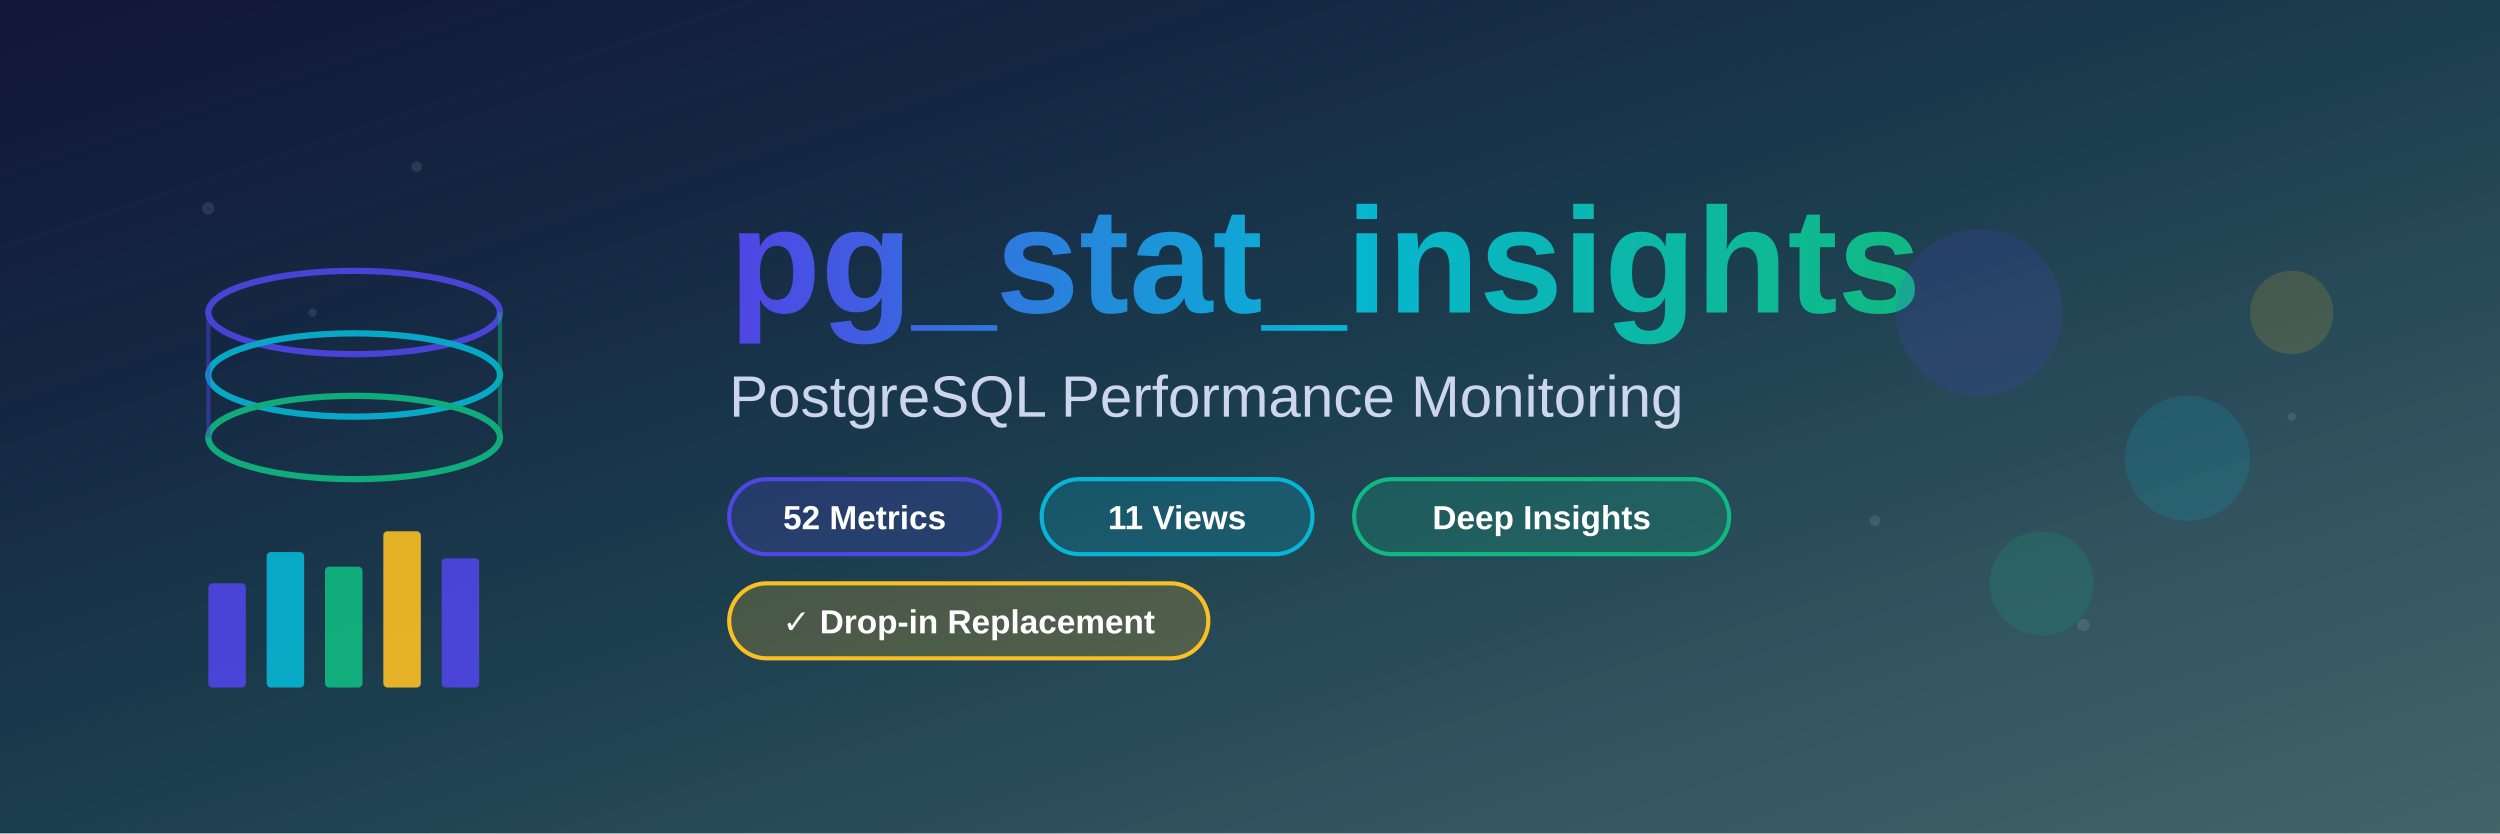
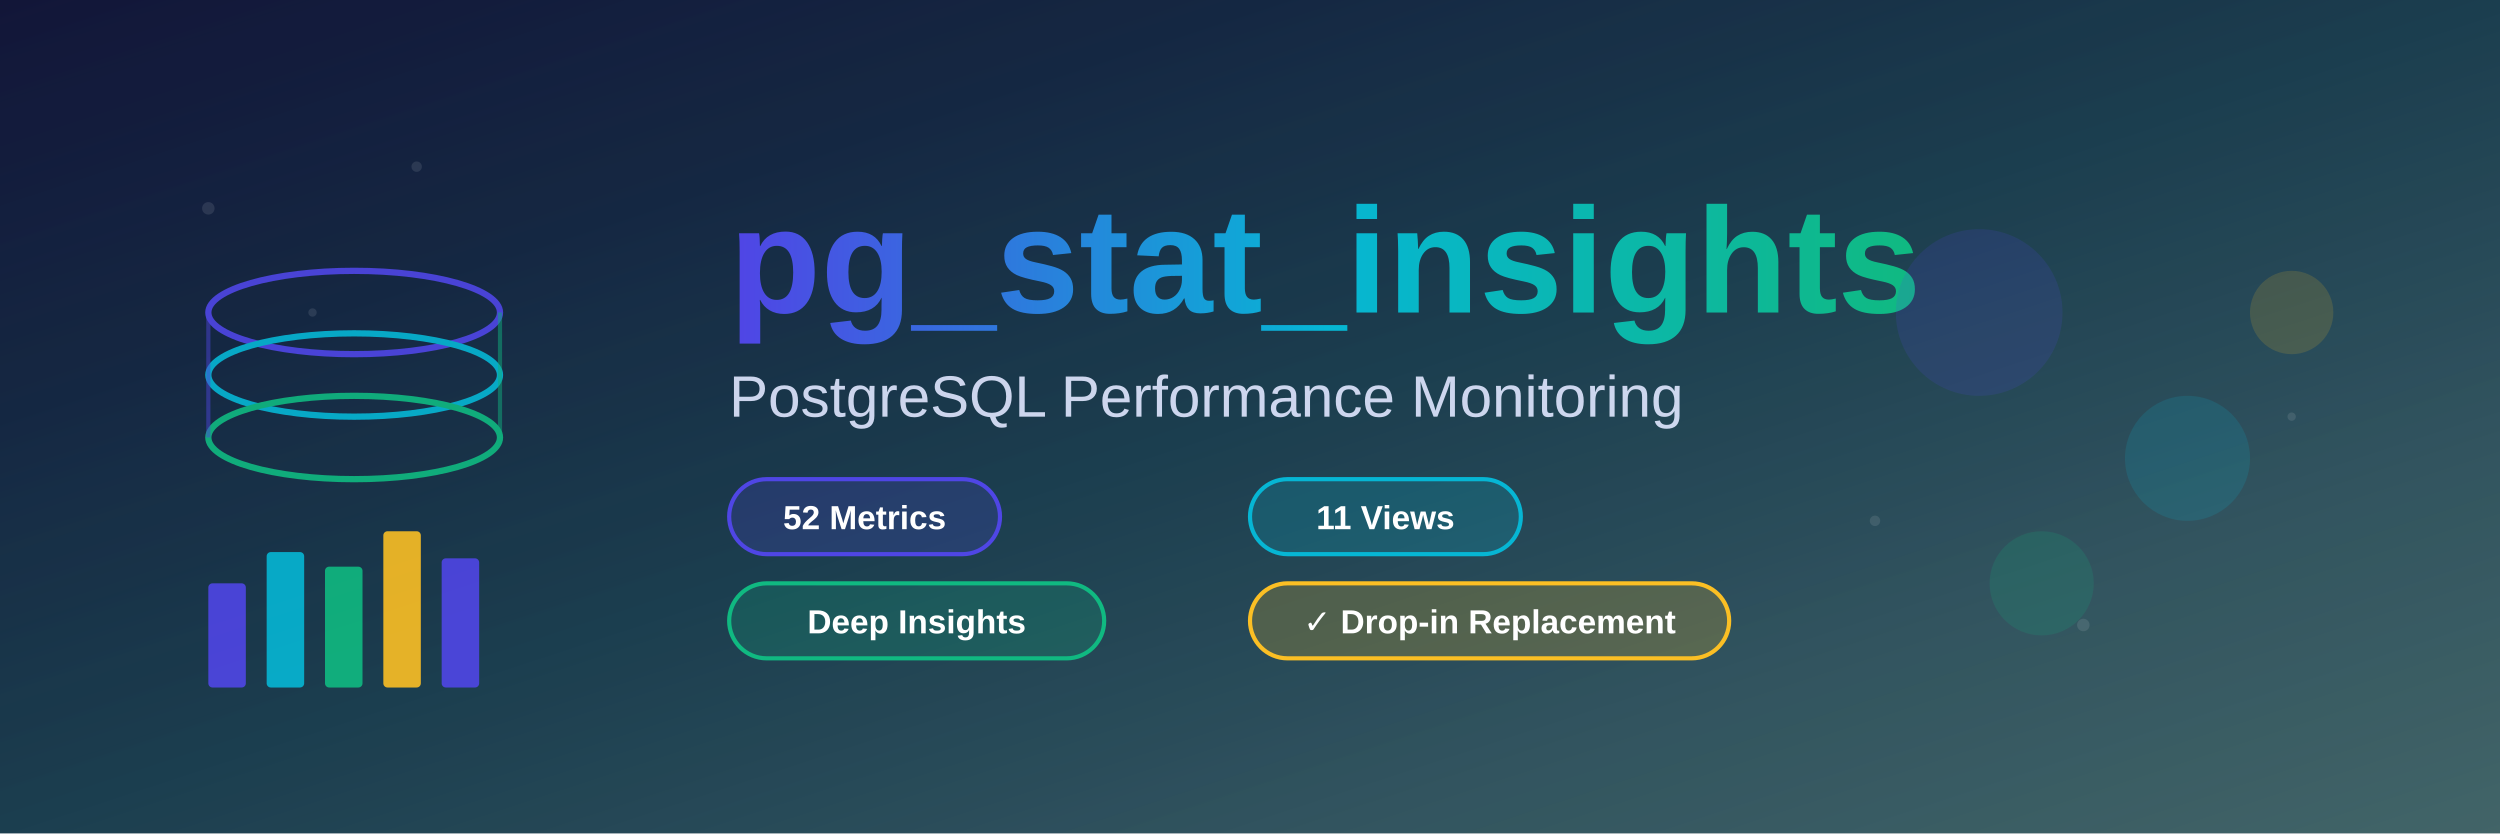
<svg xmlns="http://www.w3.org/2000/svg" width="1200" height="400" viewBox="0 0 1200 400">
  <defs>
    <linearGradient id="bgGradient" x1="0%" y1="0%" x2="100%" y2="100%">
      <stop offset="0%" style="stop-color:#070d1a;stop-opacity:1" />
      <stop offset="25%" style="stop-color:#111827;stop-opacity:1" />
      <stop offset="50%" style="stop-color:#1f2937;stop-opacity:1" />
      <stop offset="75%" style="stop-color:#374151;stop-opacity:1" />
      <stop offset="100%" style="stop-color:#4b5563;stop-opacity:1" />
    </linearGradient>
    <linearGradient id="overlayGradient" x1="0%" y1="0%" x2="100%" y2="100%">
      <stop offset="0%" style="stop-color:#4f46e5;stop-opacity:0.15" />
      <stop offset="50%" style="stop-color:#06b6d4;stop-opacity:0.15" />
      <stop offset="100%" style="stop-color:#10b981;stop-opacity:0.15" />
    </linearGradient>
    <linearGradient id="textGradient" x1="0%" y1="0%" x2="100%" y2="0%">
      <stop offset="0%" style="stop-color:#4f46e5;stop-opacity:1" />
      <stop offset="50%" style="stop-color:#06b6d4;stop-opacity:1" />
      <stop offset="100%" style="stop-color:#10b981;stop-opacity:1" />
    </linearGradient>
  </defs>
  <rect width="1200" height="400" fill="url(#bgGradient)" />
  <rect width="1200" height="400" fill="url(#overlayGradient)" />
  <g opacity="0.1">
    <circle cx="100" cy="100" r="3" fill="#fff" />
    <circle cx="150" cy="150" r="2" fill="#fff" />
    <circle cx="200" cy="80" r="2.5" fill="#fff" />
    <circle cx="1000" cy="300" r="3" fill="#fff" />
    <circle cx="1100" cy="200" r="2" fill="#fff" />
    <circle cx="900" cy="250" r="2.5" fill="#fff" />
  </g>
  <g transform="translate(80, 100)">
    <g opacity="0.9">
      <ellipse cx="90" cy="50" rx="70" ry="20" fill="none" stroke="#4f46e5" stroke-width="3" />
      <ellipse cx="90" cy="80" rx="70" ry="20" fill="none" stroke="#06b6d4" stroke-width="3" />
      <ellipse cx="90" cy="110" rx="70" ry="20" fill="none" stroke="#10b981" stroke-width="3" />
      <line x1="20" y1="50" x2="20" y2="110" stroke="#4f46e5" stroke-width="2" opacity="0.5" />
      <line x1="160" y1="50" x2="160" y2="110" stroke="#10b981" stroke-width="2" opacity="0.5" />
    </g>
    <g transform="translate(0, 140)">
      <rect x="20" y="40" width="18" height="50" fill="#4f46e5" rx="2" opacity="0.9" />
      <rect x="48" y="25" width="18" height="65" fill="#06b6d4" rx="2" opacity="0.9" />
      <rect x="76" y="32" width="18" height="58" fill="#10b981" rx="2" opacity="0.9" />
      <rect x="104" y="15" width="18" height="75" fill="#fbbf24" rx="2" opacity="0.9" />
      <rect x="132" y="28" width="18" height="62" fill="#4f46e5" rx="2" opacity="0.9" />
    </g>
  </g>
  <text x="350" y="150" font-family="Arial, sans-serif" font-size="72" font-weight="bold" fill="url(#textGradient)">
    pg_stat_insights
  </text>
  <text x="350" y="200" font-family="Arial, sans-serif" font-size="28" fill="#e0e7ff" opacity="0.9">
    PostgreSQL Performance Monitoring
  </text>
  <g transform="translate(350, 230)">
    <rect x="0" y="0" width="130" height="36" rx="18" fill="#4f46e5" opacity="0.2" />
    <rect x="0" y="0" width="130" height="36" rx="18" fill="none" stroke="#4f46e5" stroke-width="2" />
    <text x="65" y="24" font-family="Arial, sans-serif" font-size="16" font-weight="600" fill="#fff" text-anchor="middle">52 Metrics</text>
  </g>
-   <g transform="translate(500, 230)">
+   <g transform="translate(600, 230)">
    <rect x="0" y="0" width="130" height="36" rx="18" fill="#06b6d4" opacity="0.2" />
    <rect x="0" y="0" width="130" height="36" rx="18" fill="none" stroke="#06b6d4" stroke-width="2" />
    <text x="65" y="24" font-family="Arial, sans-serif" font-size="16" font-weight="600" fill="#fff" text-anchor="middle">11 Views</text>
  </g>
-   <g transform="translate(650, 230)">
+   <g transform="translate(350, 280)">
    <rect x="0" y="0" width="180" height="36" rx="18" fill="#10b981" opacity="0.2" />
    <rect x="0" y="0" width="180" height="36" rx="18" fill="none" stroke="#10b981" stroke-width="2" />
    <text x="90" y="24" font-family="Arial, sans-serif" font-size="16" font-weight="600" fill="#fff" text-anchor="middle">Deep Insights</text>
  </g>
-   <g transform="translate(350, 280)">
+   <g transform="translate(600, 280)">
    <rect x="0" y="0" width="230" height="36" rx="18" fill="#fbbf24" opacity="0.2" />
    <rect x="0" y="0" width="230" height="36" rx="18" fill="none" stroke="#fbbf24" stroke-width="2" />
    <text x="115" y="24" font-family="Arial, sans-serif" font-size="16" font-weight="600" fill="#fff" text-anchor="middle">✓ Drop-in Replacement</text>
  </g>
  <circle cx="950" cy="150" r="40" fill="#4f46e5" opacity="0.15" />
  <circle cx="1050" cy="220" r="30" fill="#06b6d4" opacity="0.15" />
  <circle cx="980" cy="280" r="25" fill="#10b981" opacity="0.15" />
  <circle cx="1100" cy="150" r="20" fill="#fbbf24" opacity="0.15" />
</svg>
